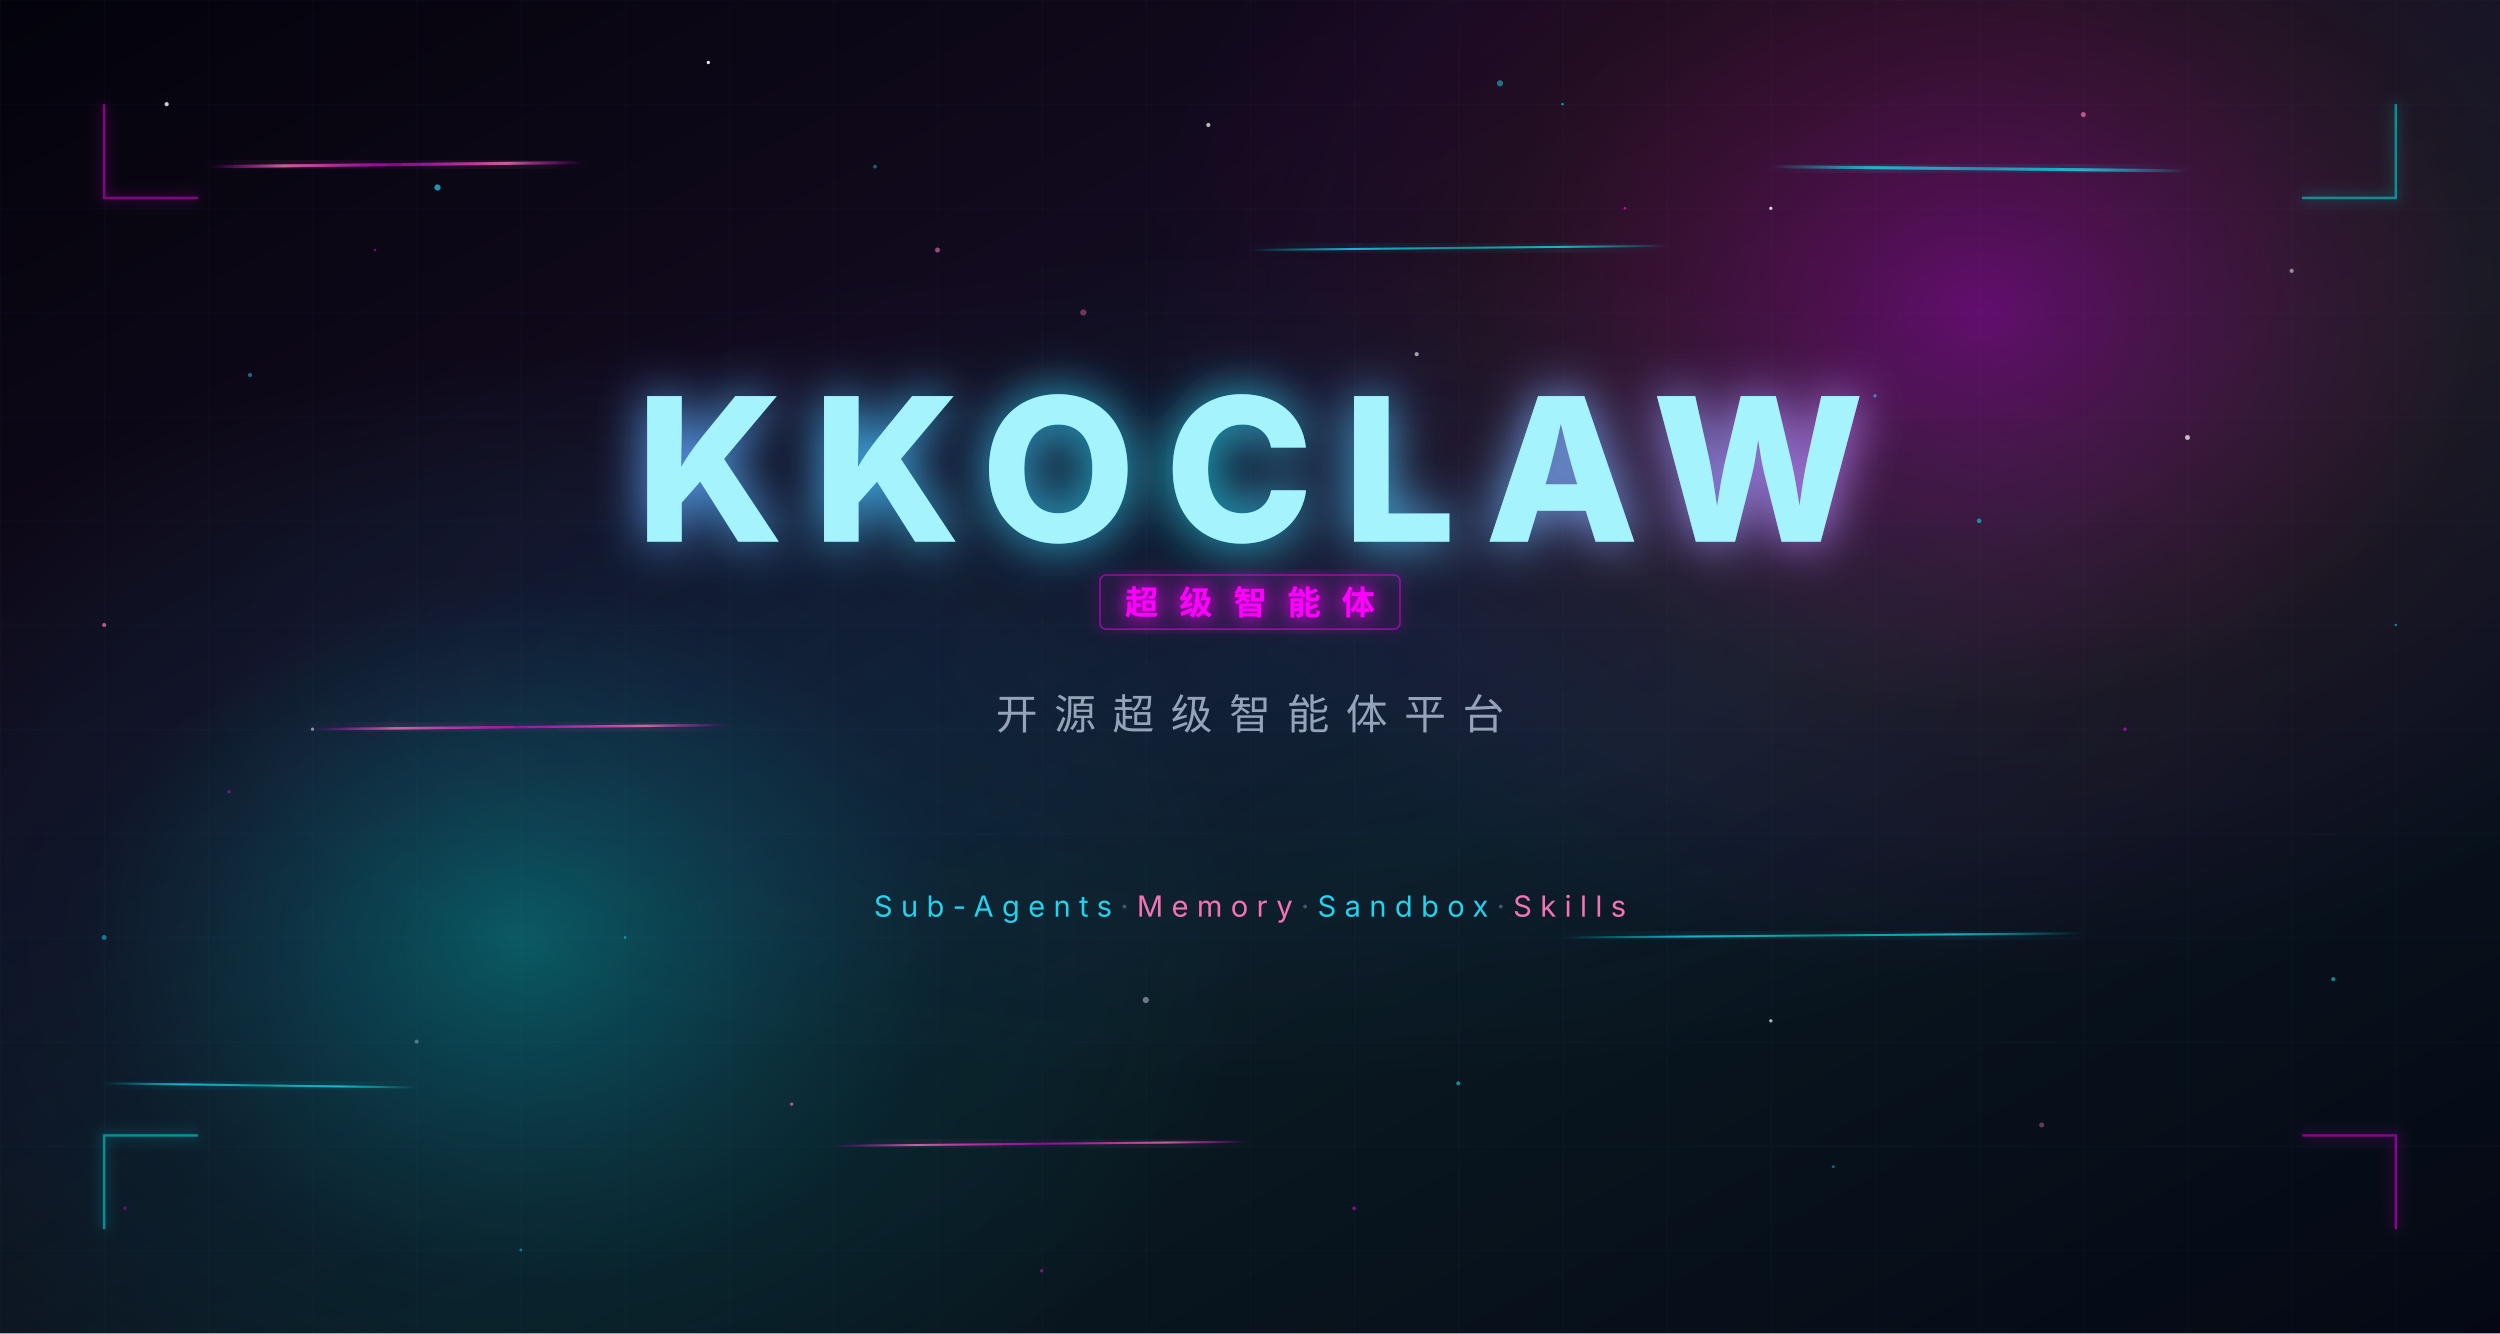
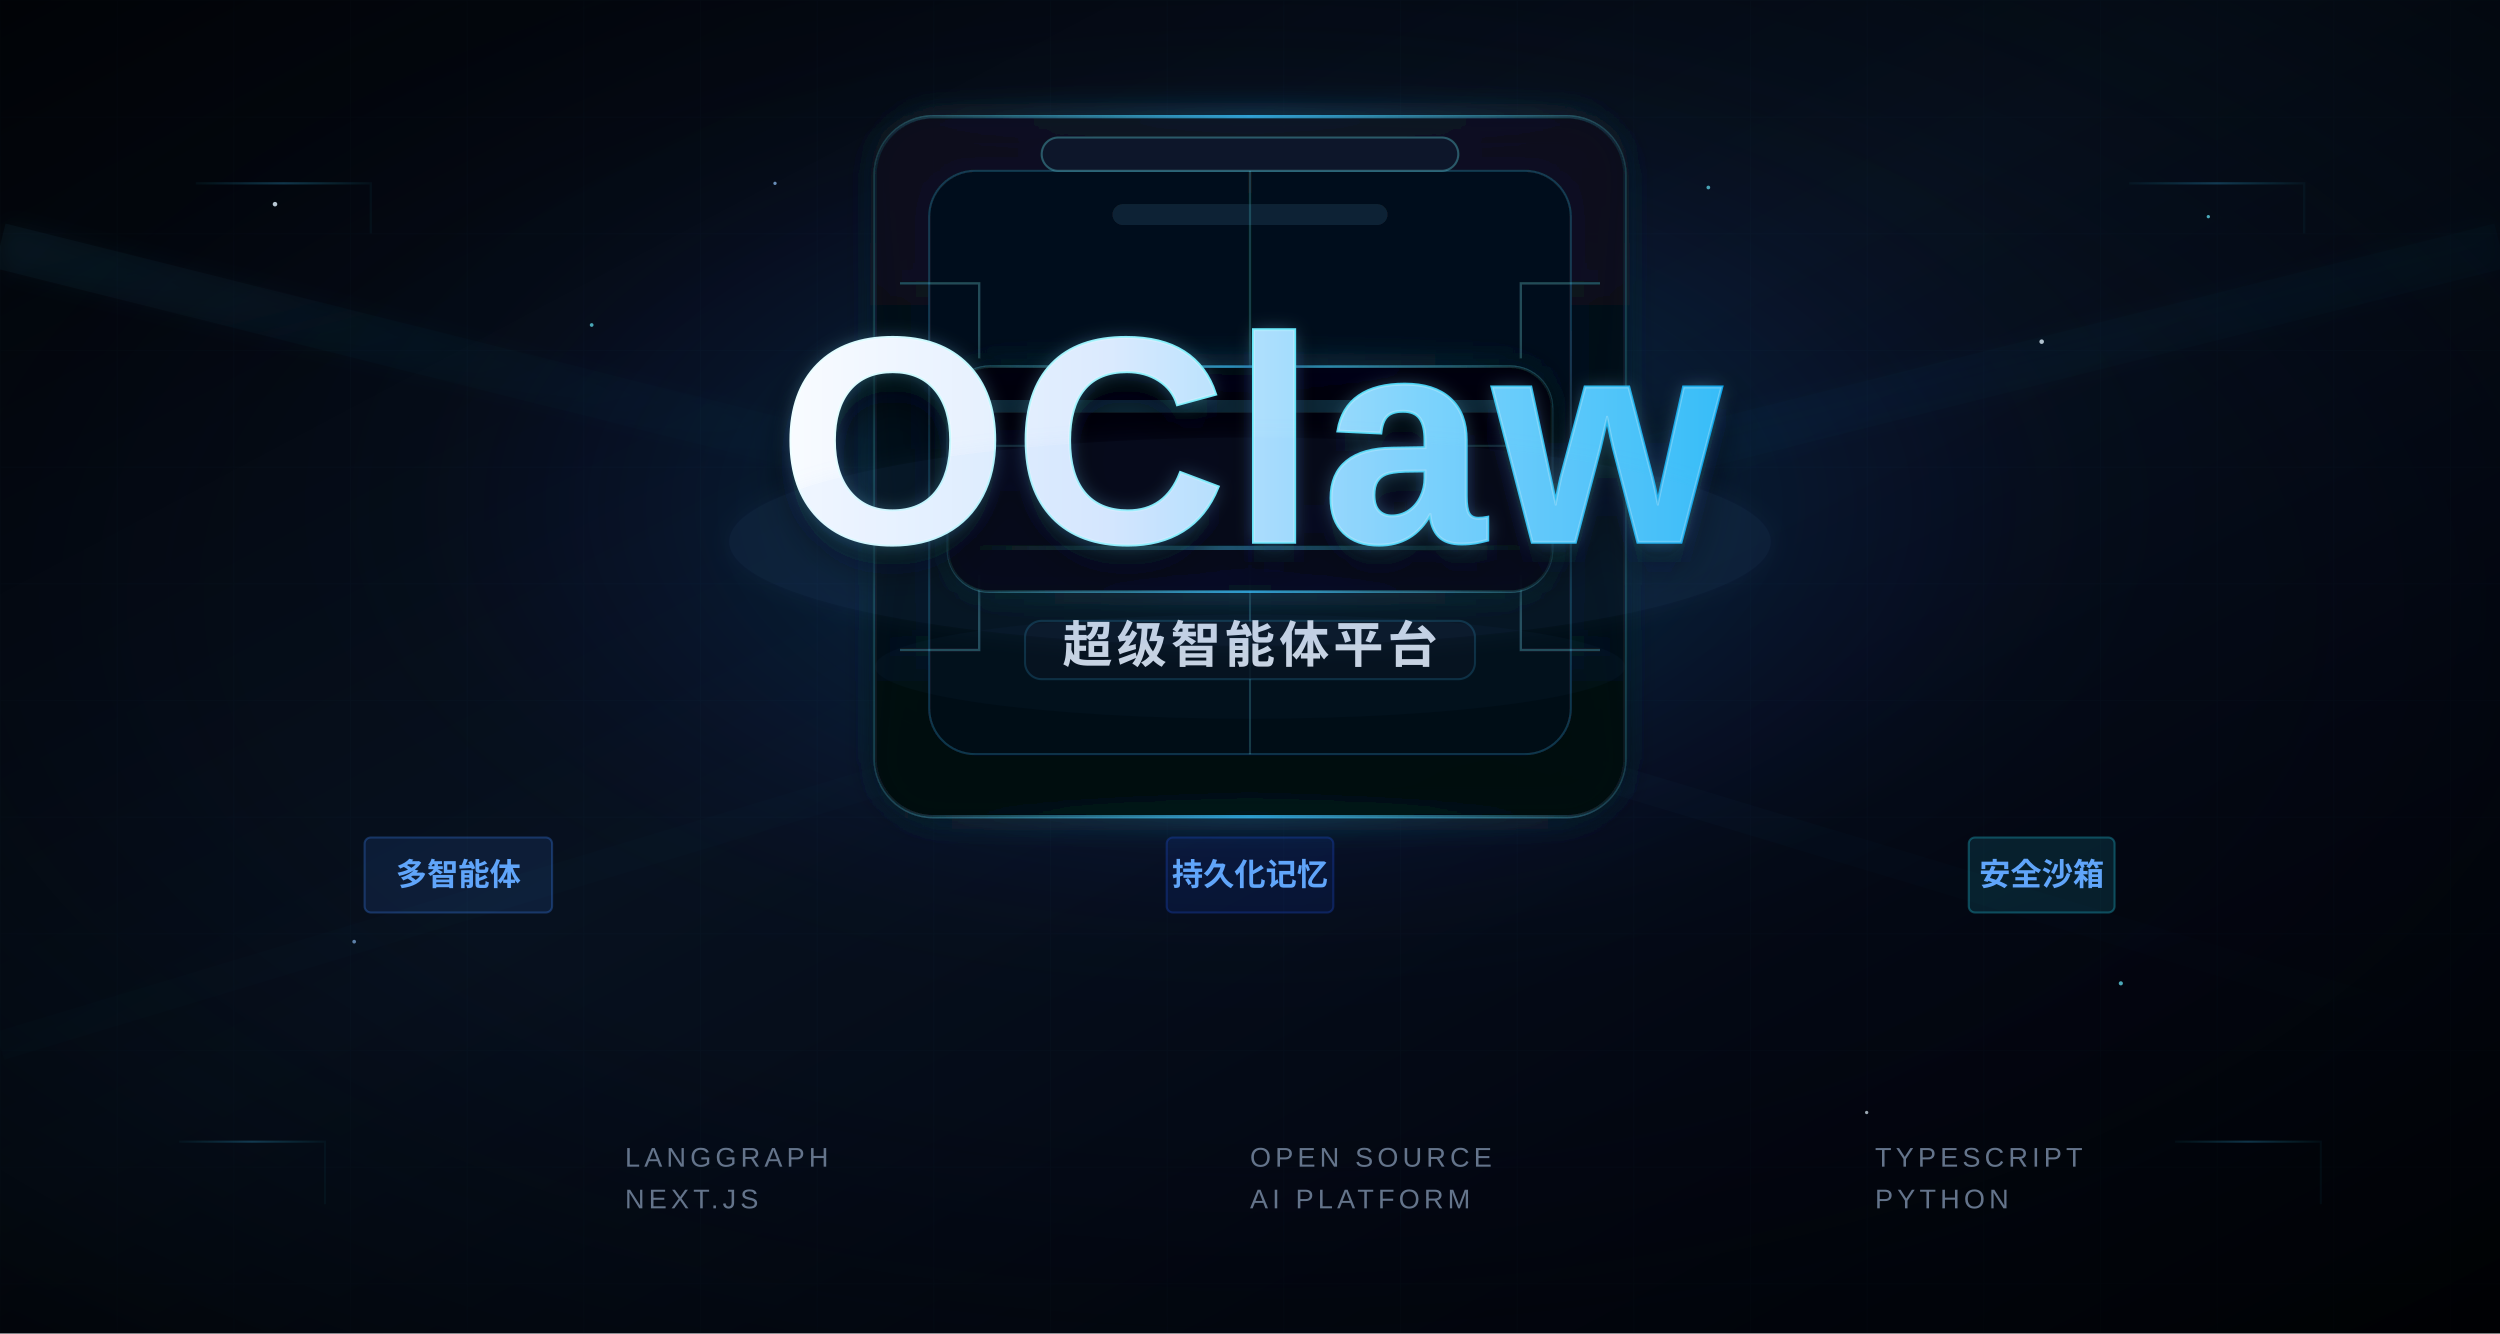
<svg xmlns="http://www.w3.org/2000/svg" viewBox="0 0 1200 640" width="1200" height="640">
  <defs>
-     <linearGradient id="bg" x1="0%" y1="0%" x2="100%" y2="100%">
-       <stop offset="0%" style="stop-color:#03030a" />
-       <stop offset="30%" style="stop-color:#120a1e" />
-       <stop offset="60%" style="stop-color:#0a1a22" />
-       <stop offset="100%" style="stop-color:#050814" />
+     <linearGradient id="bgGradient" x1="0%" y1="0%" x2="100%" y2="100%">
+       <stop offset="0%" stop-color="#02040a" />
+       <stop offset="45%" stop-color="#07111f" />
+       <stop offset="75%" stop-color="#030712" />
+       <stop offset="100%" stop-color="#010308" />
    </linearGradient>
-     <linearGradient id="glowMagenta" x1="0%" y1="0%" x2="100%" y2="100%">
-       <stop offset="0%" style="stop-color:#ff00ff;stop-opacity:0.28" />
-       <stop offset="50%" style="stop-color:#e11d48;stop-opacity:0.14" />
-       <stop offset="100%" style="stop-color:#ff00ff;stop-opacity:0" />
+     <radialGradient id="centerGlow" cx="50%" cy="38%" r="40%">
+       <stop offset="0%" stop-color="#38bdf8" stop-opacity="0.24" />
+       <stop offset="30%" stop-color="#0ea5e9" stop-opacity="0.14" />
+       <stop offset="65%" stop-color="#1d4ed8" stop-opacity="0.06" />
+       <stop offset="100%" stop-color="#02040a" stop-opacity="0" />
+     </radialGradient>
+     <radialGradient id="vignetteGradient" cx="50%" cy="45%" r="82%">
+       <stop offset="48%" stop-color="#010308" stop-opacity="0" />
+       <stop offset="100%" stop-color="#000000" stop-opacity="0.82" />
+     </radialGradient>
+     <linearGradient id="titleGradient" x1="0%" y1="0%" x2="100%" y2="0%">
+       <stop offset="0%" stop-color="#f8fbff" />
+       <stop offset="34%" stop-color="#dbeafe" />
+       <stop offset="68%" stop-color="#7dd3fc" />
+       <stop offset="100%" stop-color="#38bdf8" />
    </linearGradient>
-     <linearGradient id="glowCyan" x1="0%" y1="0%" x2="100%" y2="100%">
-       <stop offset="0%" style="stop-color:#00ffff;stop-opacity:0.28" />
-       <stop offset="50%" style="stop-color:#06b6d4;stop-opacity:0.14" />
-       <stop offset="100%" style="stop-color:#00ffff;stop-opacity:0" />
+     <linearGradient id="titleStroke" x1="0%" y1="0%" x2="100%" y2="0%">
+       <stop offset="0%" stop-color="#ecfeff" />
+       <stop offset="50%" stop-color="#67e8f9" />
+       <stop offset="100%" stop-color="#0ea5e9" />
    </linearGradient>
-     <linearGradient id="textGlow" x1="0%" y1="0%" x2="100%" y2="0%">
-       <stop offset="0%" style="stop-color:#60a5fa" />
-       <stop offset="45%" style="stop-color:#22d3ee" />
-       <stop offset="100%" style="stop-color:#c084fc" />
+     <linearGradient id="panelFill" x1="0%" y1="0%" x2="0%" y2="100%">
+       <stop offset="0%" stop-color="#08111f" stop-opacity="0.9" />
+       <stop offset="55%" stop-color="#050c16" stop-opacity="0.78" />
+       <stop offset="100%" stop-color="#02060d" stop-opacity="0.92" />
    </linearGradient>
-     <linearGradient id="line1" x1="0%" y1="0%" x2="100%" y2="0%">
-       <stop offset="0%" style="stop-color:#ff00ff;stop-opacity:0" />
-       <stop offset="20%" style="stop-color:#f472b6;stop-opacity:0.8" />
-       <stop offset="50%" style="stop-color:#ff00ff;stop-opacity:0.5" />
-       <stop offset="80%" style="stop-color:#f472b6;stop-opacity:0.8" />
-       <stop offset="100%" style="stop-color:#ff00ff;stop-opacity:0" />
+     <linearGradient id="panelStroke" x1="0%" y1="0%" x2="100%" y2="0%">
+       <stop offset="0%" stop-color="#67e8f9" stop-opacity="0.08" />
+       <stop offset="50%" stop-color="#38bdf8" stop-opacity="0.8" />
+       <stop offset="100%" stop-color="#67e8f9" stop-opacity="0.08" />
    </linearGradient>
-     <linearGradient id="line2" x1="0%" y1="0%" x2="100%" y2="0%">
-       <stop offset="0%" style="stop-color:#00ffff;stop-opacity:0" />
-       <stop offset="25%" style="stop-color:#22d3ee;stop-opacity:0.8" />
-       <stop offset="50%" style="stop-color:#00ffff;stop-opacity:0.5" />
-       <stop offset="75%" style="stop-color:#22d3ee;stop-opacity:0.8" />
-       <stop offset="100%" style="stop-color:#00ffff;stop-opacity:0" />
+     <linearGradient id="accentStroke" x1="0%" y1="0%" x2="100%" y2="0%">
+       <stop offset="0%" stop-color="#67e8f9" stop-opacity="0" />
+       <stop offset="50%" stop-color="#38bdf8" stop-opacity="0.72" />
+       <stop offset="100%" stop-color="#67e8f9" stop-opacity="0" />
    </linearGradient>
-     <pattern id="grid" width="50" height="50" patternUnits="userSpaceOnUse">
-       <path d="M 50 0 L 0 0 0 50" fill="none" stroke="#3b82f6" stroke-width="0.4" opacity="0.07" />
+     <linearGradient id="hudStroke" x1="0%" y1="0%" x2="100%" y2="0%">
+       <stop offset="0%" stop-color="#22d3ee" stop-opacity="0.04" />
+       <stop offset="50%" stop-color="#38bdf8" stop-opacity="0.26" />
+       <stop offset="100%" stop-color="#22d3ee" stop-opacity="0.04" />
+     </linearGradient>
+     <linearGradient id="beamGradient" x1="0%" y1="0%" x2="100%" y2="100%">
+       <stop offset="0%" stop-color="#38bdf8" stop-opacity="0.2" />
+       <stop offset="50%" stop-color="#0ea5e9" stop-opacity="0.08" />
+       <stop offset="100%" stop-color="#38bdf8" stop-opacity="0" />
+     </linearGradient>
+     <pattern id="gridPattern" width="56" height="56" patternUnits="userSpaceOnUse">
+       <path d="M 56 0 L 0 0 0 56" fill="none" stroke="#38bdf8" stroke-width="0.5" opacity="0.08" />
    </pattern>
-     <filter id="glow" x="-50%" y="-50%" width="200%" height="200%">
-       <feGaussianBlur stdDeviation="3" result="blur" />
+     <filter id="textGlow" x="-50%" y="-50%" width="200%" height="200%">
+       <feGaussianBlur stdDeviation="4" result="blur" />
+       <feDropShadow dx="0" dy="0" stdDeviation="8" flood-color="#38bdf8" flood-opacity="0.45" />
      <feMerge>
        <feMergeNode in="blur" />
        <feMergeNode in="SourceGraphic" />
      </feMerge>
    </filter>
-     <filter id="bigGlow" x="-50%" y="-50%" width="200%" height="200%">
-       <feGaussianBlur stdDeviation="12" result="blur" />
+     <filter id="titleShadow" x="-50%" y="-50%" width="200%" height="200%">
+       <feGaussianBlur stdDeviation="10" result="blur" />
+       <feColorMatrix in="blur" type="matrix" values="         1 0 0 0 0         0 1 0 0 0         0 0 1 0 0         0 0 0 0.85 0" />
+       <feOffset dx="0" dy="8" />
+     </filter>
+     <filter id="panelGlow" x="-50%" y="-50%" width="200%" height="200%">
+       <feGaussianBlur stdDeviation="7" result="blur" />
      <feMerge>
        <feMergeNode in="blur" />
        <feMergeNode in="SourceGraphic" />
      </feMerge>
    </filter>
-     <filter id="neonGlow" x="-50%" y="-50%" width="200%" height="200%">
-       <feGaussianBlur stdDeviation="4" result="blur1" />
-       <feGaussianBlur stdDeviation="10" result="blur2" />
+     <filter id="beamGlow" x="-50%" y="-50%" width="200%" height="200%">
+       <feGaussianBlur stdDeviation="5" result="blur" />
      <feMerge>
-         <feMergeNode in="blur2" />
-         <feMergeNode in="blur1" />
+         <feMergeNode in="blur" />
        <feMergeNode in="SourceGraphic" />
      </feMerge>
    </filter>
-     <radialGradient id="orb1" cx="50%" cy="50%" r="50%">
-       <stop offset="0%" style="stop-color:#ff00ff;stop-opacity:0.35" />
-       <stop offset="60%" style="stop-color:#e11d48;stop-opacity:0.08" />
-       <stop offset="100%" style="stop-color:#ff00ff;stop-opacity:0" />
-     </radialGradient>
-     <radialGradient id="orb2" cx="50%" cy="50%" r="50%">
-       <stop offset="0%" style="stop-color:#00ffff;stop-opacity:0.3" />
-       <stop offset="60%" style="stop-color:#06b6d4;stop-opacity:0.06" />
-       <stop offset="100%" style="stop-color:#00ffff;stop-opacity:0" />
-     </radialGradient>
-     <radialGradient id="orb3" cx="50%" cy="50%" r="50%">
-       <stop offset="0%" style="stop-color:#3b82f6;stop-opacity:0.2" />
-       <stop offset="100%" style="stop-color:#3b82f6;stop-opacity:0" />
-     </radialGradient>
  </defs>
-   <rect width="1200" height="640" fill="url(#bg)" />
-   <rect width="1200" height="640" fill="url(#grid)" />
-   <ellipse cx="950" cy="150" rx="400" ry="320" fill="url(#orb1)" />
-   <ellipse cx="250" cy="450" rx="350" ry="280" fill="url(#orb2)" />
-   <ellipse cx="600" cy="320" rx="500" ry="200" fill="url(#orb3)" opacity="0.5" />
-   <line x1="0" y1="200" x2="1200" y2="200" stroke="url(#line2)" stroke-width="0.8" opacity="0.35" />
-   <line x1="0" y1="450" x2="1200" y2="450" stroke="url(#line1)" stroke-width="0.8" opacity="0.3" />
-   <circle cx="80" cy="50" r="1" fill="#ffffff" opacity="0.8" />
-   <circle cx="210" cy="90" r="1.5" fill="#22d3ee" opacity="0.7" />
-   <circle cx="340" cy="30" r="0.8" fill="#ffffff" opacity="0.9" />
-   <circle cx="450" cy="120" r="1.2" fill="#f472b6" opacity="0.6" />
-   <circle cx="580" cy="60" r="1" fill="#ffffff" opacity="0.7" />
-   <circle cx="720" cy="40" r="1.5" fill="#22d3ee" opacity="0.5" />
-   <circle cx="850" cy="100" r="0.8" fill="#ffffff" opacity="0.8" />
-   <circle cx="1000" cy="55" r="1.2" fill="#f472b6" opacity="0.7" />
-   <circle cx="1100" cy="130" r="1" fill="#ffffff" opacity="0.5" />
-   <circle cx="120" cy="180" r="1" fill="#22d3ee" opacity="0.5" />
-   <circle cx="320" cy="200" r="0.8" fill="#ffffff" opacity="0.7" />
-   <circle cx="520" cy="150" r="1.5" fill="#f472b6" opacity="0.4" />
-   <circle cx="680" cy="170" r="1" fill="#ffffff" opacity="0.6" />
-   <circle cx="900" cy="190" r="0.8" fill="#22d3ee" opacity="0.6" />
-   <circle cx="1050" cy="210" r="1.2" fill="#ffffff" opacity="0.7" />
-   <circle cx="50" cy="300" r="1" fill="#f472b6" opacity="0.7" />
-   <circle cx="150" cy="350" r="0.8" fill="#ffffff" opacity="0.5" />
-   <circle cx="50" cy="450" r="1.2" fill="#22d3ee" opacity="0.5" />
-   <circle cx="200" cy="500" r="1" fill="#ffffff" opacity="0.3" />
-   <circle cx="380" cy="530" r="0.8" fill="#f472b6" opacity="0.7" />
-   <circle cx="550" cy="480" r="1.5" fill="#ffffff" opacity="0.4" />
-   <circle cx="700" cy="520" r="1" fill="#22d3ee" opacity="0.6" />
-   <circle cx="850" cy="490" r="0.8" fill="#ffffff" opacity="0.7" />
-   <circle cx="980" cy="540" r="1.2" fill="#f472b6" opacity="0.4" />
-   <circle cx="1120" cy="470" r="1" fill="#22d3ee" opacity="0.6" />
-   <circle cx="180" cy="120" r="0.6" fill="#ff00ff" opacity="0.5" />
-   <circle cx="420" cy="80" r="0.9" fill="#00ffff" opacity="0.4" />
-   <circle cx="780" cy="100" r="0.7" fill="#ff00ff" opacity="0.6" />
-   <circle cx="950" cy="250" r="1.1" fill="#00ffff" opacity="0.5" />
-   <circle cx="110" cy="380" r="0.8" fill="#ff00ff" opacity="0.4" />
-   <circle cx="300" cy="450" r="0.6" fill="#00ffff" opacity="0.5" />
-   <circle cx="650" cy="580" r="0.9" fill="#ff00ff" opacity="0.5" />
-   <circle cx="880" cy="560" r="0.7" fill="#00ffff" opacity="0.4" />
-   <circle cx="1020" cy="350" r="0.8" fill="#ff00ff" opacity="0.6" />
-   <circle cx="1150" cy="300" r="0.6" fill="#00ffff" opacity="0.5" />
-   <circle cx="60" cy="580" r="0.9" fill="#ff00ff" opacity="0.3" />
-   <circle cx="250" cy="600" r="0.7" fill="#00ffff" opacity="0.4" />
-   <circle cx="500" cy="610" r="0.8" fill="#ff00ff" opacity="0.5" />
-   <circle cx="750" cy="50" r="0.6" fill="#00ffff" opacity="0.6" />
-   <line x1="100" y1="80" x2="280" y2="78" stroke="url(#line1)" stroke-width="1.5" filter="url(#glow)" />
-   <line x1="600" y1="120" x2="800" y2="118" stroke="url(#line2)" stroke-width="1" filter="url(#glow)" />
-   <line x1="150" y1="350" x2="350" y2="348" stroke="url(#line1)" stroke-width="1.2" filter="url(#glow)" />
-   <line x1="750" y1="450" x2="1000" y2="448" stroke="url(#line2)" stroke-width="1" filter="url(#glow)" />
-   <line x1="400" y1="550" x2="600" y2="548" stroke="url(#line1)" stroke-width="1" filter="url(#glow)" />
-   <line x1="850" y1="80" x2="1050" y2="82" stroke="url(#line2)" stroke-width="1.5" filter="url(#glow)" />
-   <line x1="50" y1="520" x2="200" y2="522" stroke="url(#line2)" stroke-width="1" filter="url(#glow)" />
-   <polyline points="50,50 50,95 95,95" fill="none" stroke="#ff00ff" stroke-width="1.2" opacity="0.5" filter="url(#glow)" />
-   <polyline points="1150,50 1150,95 1105,95" fill="none" stroke="#00ffff" stroke-width="1.2" opacity="0.5" filter="url(#glow)" />
-   <polyline points="50,590 50,545 95,545" fill="none" stroke="#00ffff" stroke-width="1.2" opacity="0.5" filter="url(#glow)" />
-   <polyline points="1150,590 1150,545 1105,545" fill="none" stroke="#ff00ff" stroke-width="1.2" opacity="0.5" filter="url(#glow)" />
-   <text x="600" y="260" text-anchor="middle" font-family="system-ui, -apple-system, 'PingFang SC', sans-serif" font-size="96" font-weight="800" fill="url(#textGlow)" filter="url(#bigGlow)" letter-spacing="14">KKOCLAW</text>
-   <text x="600" y="260" text-anchor="middle" font-family="system-ui, -apple-system, 'PingFang SC', sans-serif" font-size="96" font-weight="800" fill="#a5f3fc" letter-spacing="14">KKOCLAW</text>
-   <rect x="528" y="276" width="144" height="26" rx="3" fill="none" stroke="#ff00ff" stroke-width="0.8" opacity="0.5" filter="url(#glow)" />
-   <text x="600" y="295" text-anchor="middle" font-family="'PingFang SC', 'Microsoft YaHei', 'Noto Sans SC', system-ui, sans-serif" font-size="16" font-weight="600" fill="#ff00ff" filter="url(#neonGlow)" letter-spacing="10">超级智能体</text>
-   <text x="600" y="350" text-anchor="middle" font-family="'PingFang SC', 'Microsoft YaHei', 'Noto Sans SC', system-ui, sans-serif" font-size="20" font-weight="400" fill="#94a3b8" letter-spacing="8">开源超级智能体平台</text>
-   <line x1="460" y1="385" x2="740" y2="385" stroke="url(#line1)" stroke-width="2" filter="url(#glow)" />
-   <text x="600" y="440" text-anchor="middle" font-family="system-ui, -apple-system, sans-serif" font-size="14" fill="#64748b" letter-spacing="4">
-     <tspan fill="#22d3ee">Sub-Agents</tspan>
-     <tspan fill="#475569"> · </tspan>
-     <tspan fill="#f472b6">Memory</tspan>
-     <tspan fill="#475569"> · </tspan>
-     <tspan fill="#22d3ee">Sandbox</tspan>
-     <tspan fill="#475569"> · </tspan>
-     <tspan fill="#f472b6">Skills</tspan>
-   </text>
+   <rect width="1200" height="640" fill="url(#bgGradient)" />
+   <rect width="1200" height="640" fill="url(#gridPattern)" opacity="0.32" />
+   <rect width="1200" height="640" fill="url(#centerGlow)" />
+   <rect width="1200" height="640" fill="url(#vignetteGradient)" />
+   <line x1="0" y1="118" x2="480" y2="238" stroke="url(#beamGradient)" stroke-width="22" filter="url(#beamGlow)" opacity="0.22" />
+   <line x1="1200" y1="118" x2="720" y2="238" stroke="url(#beamGradient)" stroke-width="22" filter="url(#beamGlow)" opacity="0.22" />
+   <line x1="0" y1="502" x2="485" y2="356" stroke="url(#beamGradient)" stroke-width="14" opacity="0.12" />
+   <line x1="1200" y1="502" x2="715" y2="356" stroke="url(#beamGradient)" stroke-width="14" opacity="0.12" />
+   <g filter="url(#panelGlow)">
+     <rect x="420" y="56" width="360" height="336" rx="28" fill="url(#panelFill)" stroke="url(#panelStroke)" stroke-width="1.6" opacity="0.98" />
+     <rect x="446" y="82" width="308" height="280" rx="22" fill="#06101b" fill-opacity="0.76" stroke="#38bdf8" stroke-opacity="0.24" stroke-width="1" />
+     <rect x="500" y="66" width="200" height="16" rx="8" fill="#0f172a" stroke="#67e8f9" stroke-opacity="0.32" stroke-width="1" />
+     <rect x="534" y="98" width="132" height="10" rx="5" fill="#38bdf8" fill-opacity="0.12" />
+     <line x1="600" y1="82" x2="600" y2="362" stroke="#67e8f9" stroke-opacity="0.2" stroke-width="1" />
+     <line x1="470" y1="144" x2="730" y2="144" stroke="url(#accentStroke)" stroke-width="1.1" />
+     <line x1="470" y1="372" x2="730" y2="372" stroke="url(#accentStroke)" stroke-width="1.1" opacity="0.6" />
+     <path d="M 432 136 L 470 136 L 470 172" fill="none" stroke="#67e8f9" stroke-opacity="0.28" stroke-width="1.1" />
+     <path d="M 768 136 L 730 136 L 730 172" fill="none" stroke="#67e8f9" stroke-opacity="0.28" stroke-width="1.1" />
+     <path d="M 432 312 L 470 312 L 470 276" fill="none" stroke="#67e8f9" stroke-opacity="0.28" stroke-width="1.1" />
+     <path d="M 768 312 L 730 312 L 730 276" fill="none" stroke="#67e8f9" stroke-opacity="0.28" stroke-width="1.1" />
+   </g>
+   <g filter="url(#panelGlow)">
+     <rect x="455" y="176" width="290" height="108" rx="20" fill="#01060c" fill-opacity="0.9" stroke="url(#panelStroke)" stroke-width="1.2" />
+     <rect x="470" y="192" width="260" height="6" rx="3" fill="#38bdf8" fill-opacity="0.2" />
+     <rect x="470" y="262" width="260" height="2" rx="1" fill="url(#accentStroke)" opacity="0.62" />
+     <line x1="472" y1="214" x2="512" y2="214" stroke="#67e8f9" stroke-opacity="0.2" stroke-width="1" />
+     <line x1="688" y1="214" x2="728" y2="214" stroke="#67e8f9" stroke-opacity="0.2" stroke-width="1" />
+   </g>
+   <g>
+     <path d="M 94 88 L 178 88 L 178 112" fill="none" stroke="url(#hudStroke)" stroke-width="1.1" />
+     <path d="M 1022 88 L 1106 88 L 1106 112" fill="none" stroke="url(#hudStroke)" stroke-width="1.1" />
+     <path d="M 86 548 L 156 548 L 156 578" fill="none" stroke="url(#hudStroke)" stroke-width="1" />
+     <path d="M 1044 548 L 1114 548 L 1114 578" fill="none" stroke="url(#hudStroke)" stroke-width="1" />
+     <line x1="108" y1="120" x2="240" y2="120" stroke="url(#hudStroke)" stroke-width="1" opacity="0.8" />
+     <line x1="960" y1="120" x2="1092" y2="120" stroke="url(#hudStroke)" stroke-width="1" opacity="0.8" />
+   </g>
+   <g>
+     <circle cx="132" cy="98" r="1.1" fill="#e0f2fe" opacity="0.82" />
+     <circle cx="284" cy="156" r="0.9" fill="#67e8f9" opacity="0.7" />
+     <circle cx="372" cy="88" r="0.8" fill="#93c5fd" opacity="0.7" />
+     <circle cx="820" cy="90" r="0.9" fill="#67e8f9" opacity="0.68" />
+     <circle cx="980" cy="164" r="1.1" fill="#e0f2fe" opacity="0.78" />
+     <circle cx="1060" cy="104" r="0.8" fill="#67e8f9" opacity="0.72" />
+     <circle cx="170" cy="452" r="0.9" fill="#93c5fd" opacity="0.62" />
+     <circle cx="1018" cy="472" r="1" fill="#67e8f9" opacity="0.72" />
+     <circle cx="896" cy="534" r="0.8" fill="#e0f2fe" opacity="0.68" />
+   </g>
+   <text x="600" y="262" text-anchor="middle" font-family="Arial, Helvetica, sans-serif" font-size="140" font-weight="bold" fill="#020817" opacity="0.9" filter="url(#titleShadow)" letter-spacing="4">OClaw</text>
+   <text x="600" y="260" text-anchor="middle" font-family="Arial, Helvetica, sans-serif" font-size="140" font-weight="bold" fill="#7dd3fc" opacity="0.34" filter="url(#textGlow)" letter-spacing="4">OClaw</text>
+   <text x="600" y="260" text-anchor="middle" font-family="Arial, Helvetica, sans-serif" font-size="140" font-weight="bold" fill="url(#titleGradient)" stroke="url(#titleStroke)" stroke-width="2" paint-order="stroke fill" letter-spacing="4">OClaw</text>
+   <text x="600" y="260" text-anchor="middle" font-family="Arial, Helvetica, sans-serif" font-size="140" font-weight="bold" fill="none" stroke="#ffffff" stroke-opacity="0.26" stroke-width="0.8" letter-spacing="4">OClaw</text>
+   <rect x="492" y="298" width="216" height="28" rx="8" fill="#06101b" fill-opacity="0.82" stroke="#38bdf8" stroke-opacity="0.18" stroke-width="1" />
+   <text x="600" y="318" text-anchor="middle" font-family="Arial, Helvetica, sans-serif" font-size="24" font-weight="600" fill="#cbd5e1" letter-spacing="2">超级智能体平台</text>
+   <line x1="430" y1="346" x2="770" y2="346" stroke="url(#accentStroke)" stroke-width="2" opacity="0.9" />
+   <g transform="translate(220, 420)">
+     <rect x="-45" y="-18" width="90" height="36" rx="3" fill="#3b82f6" fill-opacity="0.12" stroke="#3b82f6" stroke-width="1" stroke-opacity="0.3" />
+     <text x="0" y="5" text-anchor="middle" font-family="Arial, Helvetica, sans-serif" font-size="15" font-weight="600" fill="#60a5fa" letter-spacing="0">多智能体</text>
+   </g>
+   <g transform="translate(600, 420)">
+     <rect x="-40" y="-18" width="80" height="36" rx="3" fill="#1d4ed8" fill-opacity="0.12" stroke="#1d4ed8" stroke-width="1" stroke-opacity="0.3" />
+     <text x="0" y="5" text-anchor="middle" font-family="Arial, Helvetica, sans-serif" font-size="15" font-weight="600" fill="#60a5fa" letter-spacing="0">持久化记忆</text>
+   </g>
+   <g transform="translate(980, 420)">
+     <rect x="-35" y="-18" width="70" height="36" rx="3" fill="#22d3ee" fill-opacity="0.12" stroke="#22d3ee" stroke-width="1" stroke-opacity="0.3" />
+     <text x="0" y="5" text-anchor="middle" font-family="Arial, Helvetica, sans-serif" font-size="15" font-weight="600" fill="#60a5fa" letter-spacing="0">安全沙箱</text>
+   </g>
+   <g transform="translate(300, 560)">
+     <text font-family="Arial, Helvetica, monospace" font-size="13" font-weight="500" fill="#64748b" letter-spacing="2">LANGGRAPH</text>
+     <text x="0" y="20" font-family="Arial, Helvetica, monospace" font-size="13" font-weight="500" fill="#64748b" letter-spacing="2">NEXT.JS</text>
+   </g>
+   <g transform="translate(600, 560)">
+     <text font-family="Arial, Helvetica, monospace" font-size="13" font-weight="500" fill="#64748b" letter-spacing="2">OPEN SOURCE</text>
+     <text x="0" y="20" font-family="Arial, Helvetica, monospace" font-size="13" font-weight="500" fill="#64748b" letter-spacing="2">AI PLATFORM</text>
+   </g>
+   <g transform="translate(900, 560)">
+     <text font-family="Arial, Helvetica, monospace" font-size="13" font-weight="500" fill="#64748b" letter-spacing="2">TYPESCRIPT</text>
+     <text x="0" y="20" font-family="Arial, Helvetica, monospace" font-size="13" font-weight="500" fill="#64748b" letter-spacing="2">PYTHON</text>
+   </g>
+   <ellipse cx="600" cy="260" rx="250" ry="50" fill="#60a5fa" opacity="0.06" filter="url(#beamGlow)" />
+   <ellipse cx="600" cy="320" rx="180" ry="25" fill="#3b82f6" opacity="0.03" />
</svg>
